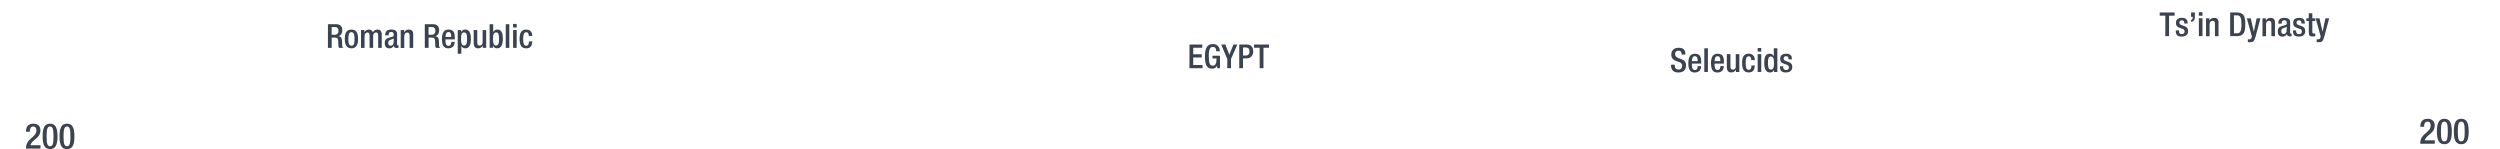
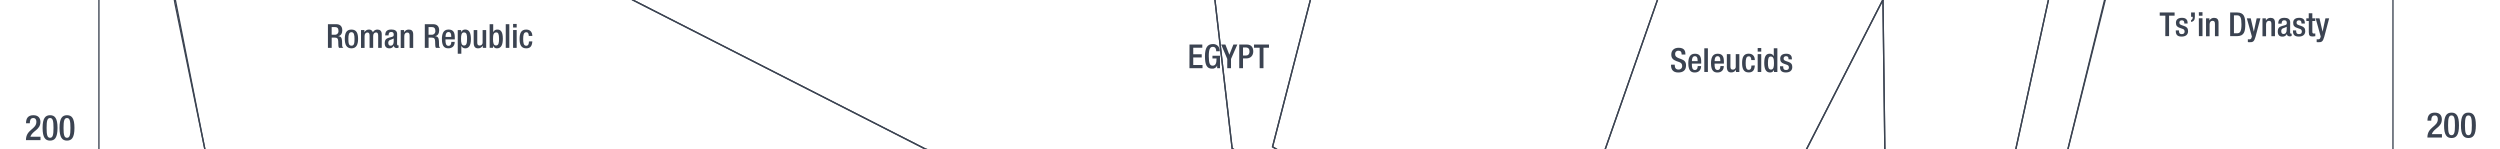
<svg xmlns="http://www.w3.org/2000/svg" viewBox="0 0 1847.91 110">
  <g id="YEARS">
    <g id="Right">
-       <path d="M1799.69,106.23h-10.76c0-8,7.72-7.83,7.72-13.55,0-1.53-.65-2.78-2.29-2.78-2.21,0-2.57,2-2.57,3.85H1789c0-3.64,1.51-5.93,5.44-5.93,3.74,0,5.2,2.24,5.2,4.92,0,6.11-6,6.47-7.39,11h7.46Z" fill="#3b4351" />
-       <path d="M1806.79,87.82c3.54,0,5.51,2.21,5.51,9.39s-2,9.38-5.51,9.38-5.51-2.21-5.51-9.38S1803.26,87.82,1806.79,87.82Zm0,16.69c2,0,2.55-2,2.55-7.3s-.55-7.31-2.55-7.31-2.55,2-2.55,7.31S1804.79,104.51,1806.79,104.51Z" fill="#3b4351" />
-       <path d="M1819.27,87.82c3.54,0,5.51,2.21,5.51,9.39s-2,9.38-5.51,9.38-5.51-2.21-5.51-9.38S1815.73,87.82,1819.27,87.82Zm0,16.69c2,0,2.55-2,2.55-7.3s-.55-7.31-2.55-7.31-2.55,2-2.55,7.31S1817.27,104.51,1819.27,104.51Z" fill="#3b4351" />
+       <path d="M1805,101.66h-10.76c0-8,7.72-7.83,7.72-13.55,0-1.53-.65-2.78-2.29-2.78-2.21,0-2.58,2-2.58,3.85h-2.8c0-3.64,1.5-5.93,5.43-5.93,3.75,0,5.2,2.24,5.2,4.92,0,6.11-6,6.47-7.38,11H1805Z" fill="#3b4351" />
+       <path d="M1812.08,83.25c3.53,0,5.51,2.21,5.51,9.39s-2,9.38-5.51,9.38-5.52-2.21-5.52-9.38S1808.54,83.25,1812.08,83.25Zm0,16.69c2,0,2.54-2,2.54-7.3s-.54-7.31-2.54-7.31-2.55,2-2.55,7.31S1810.07,99.94,1812.08,99.94Z" fill="#3b4351" />
+       <path d="M1824.56,83.25c3.53,0,5.51,2.21,5.51,9.39s-2,9.38-5.51,9.38-5.52-2.21-5.52-9.38S1821,83.25,1824.56,83.25Zm0,16.69c2,0,2.54-2,2.54-7.3s-.54-7.31-2.54-7.31-2.55,2-2.55,7.31S1822.55,99.94,1824.56,99.94Z" fill="#3b4351" />
    </g>
    <g id="left">
-       <path d="M29.94,109.83H19.18c0-8,7.72-7.83,7.72-13.55,0-1.53-.65-2.78-2.29-2.78-2.21,0-2.57,2-2.57,3.85H19.23c0-3.64,1.51-5.93,5.44-5.93,3.74,0,5.2,2.23,5.2,4.91,0,6.11-6,6.48-7.39,11h7.46Z" fill="#3b4351" />
-       <path d="M37,91.42c3.54,0,5.51,2.21,5.51,9.39s-2,9.38-5.51,9.38-5.51-2.21-5.51-9.38S33.51,91.42,37,91.42Zm0,16.69c2,0,2.55-2,2.55-7.3S39,93.5,37,93.5s-2.55,2-2.55,7.31S35,108.11,37,108.11Z" fill="#3b4351" />
-       <path d="M49.52,91.42c3.54,0,5.51,2.21,5.51,9.39s-2,9.38-5.51,9.38S44,108,44,100.81,46,91.42,49.52,91.42Zm0,16.69c2,0,2.55-2,2.55-7.3s-.55-7.31-2.55-7.31-2.55,2-2.55,7.31S47.52,108.11,49.52,108.11Z" fill="#3b4351" />
+       <path d="M29.94,103.57H19.18c0-8,7.72-7.83,7.72-13.55,0-1.53-.65-2.78-2.29-2.78-2.21,0-2.57,2-2.57,3.85H19.23c0-3.64,1.51-5.93,5.44-5.93,3.74,0,5.2,2.23,5.2,4.91,0,6.11-6,6.48-7.39,11h7.46Z" fill="#3b4351" />
+       <path d="M37,85.16c3.54,0,5.51,2.21,5.51,9.38s-2,9.39-5.51,9.39-5.51-2.21-5.51-9.39S33.51,85.16,37,85.16Zm0,16.69c2,0,2.55-2,2.55-7.31S39,87.24,37,87.24s-2.55,2-2.55,7.3S35,101.85,37,101.85Z" fill="#3b4351" />
+       <path d="M49.52,85.16c3.54,0,5.51,2.21,5.51,9.38s-2,9.39-5.51,9.39S44,101.72,44,94.54,46,85.16,49.52,85.16Zm0,16.69c2,0,2.55-2,2.55-7.31s-.55-7.3-2.55-7.3-2.55,2-2.55,7.3S47.52,101.85,49.52,101.85Z" fill="#3b4351" />
    </g>
  </g>
+   <g id="Nation_OUtlines" data-name="Nation OUtlines">
+     <polygon id="Romans" points="854.62 3929.83 829.93 3816.83 711.95 3707.83 764.62 3593.83 729.95 3478.83 845.28 3367.83 1002.62 3255.83 1065.29 3141.83 1021.28 3030.83 995.34 2913.83 815.28 2805.83 703.28 2694.83 687.28 2579.83 737.95 2465.83 780.62 2353.83 712.62 2242.83 645.95 2128.83 550.62 2015.83 491.95 1906 453.95 1793 455.29 1681 435.95 1566 470.62 1458 322.62 1458 416.12 1345 480.12 1235 410.62 1123 316.95 1009 248.28 894 210.28 783 175.95 672 159.62 556 91.28 443 83.12 338 117.62 224 151.37 110 129.62 0 109.62 -115 99.62 -227 73.12 -337 75.42 -1235 85.95 -1125 95.28 -1013 111.95 -901 116.62 -790 137.95 -677 149.95 -561 169.95 -449 205.28 -337 231.95 -227 287.74 -115 467.73 0 683.72 110 998.71 224 1118.7 338 1131.14 443 1195.2 556 1182.62 672 1245.62 783 1220.62 894 1122.62 1009 981.62 1123 880.12 1235 717.95 1345 593.62 1458 616.62 1566 717.28 1681 839.28 1795.84 863.28 1906 915.28 2015.83 810.62 2128.83 885.95 2242.83 1037.95 2353.83 1125.95 2465.83 1253.95 2579.83 1213.95 2694.83 1202.62 2805.83 1169.95 2913.83 1161.29 3030.83 1218.62 3141.83 1131.95 3255.83 936.62 3367.83 798.62 3478.83 819.28 3593.83 759.95 3707.83 849.28 3816.83 854.62 3929.83" fill="none" stroke="#3b4351" stroke-miterlimit="10" />
+     <polygon id="Iranians" points="1263.29 -1570.83 1235.95 -1685 1211.95 -1799.5 1241.29 -1909.5 1280.62 -2022 1217.95 -2136.83 1163.29 -2246.16 1140.62 -2359.5 1175.95 -2470 1153.29 -2584.83 1137.95 -2698.16 1188.62 -2809.5 1153.95 -2922.16 1161.95 -3035 1156.67 -3150.27 1152.84 -3267.5 1131.29 -3374 1198.62 -3484.5 1275.29 -3596.5 1277.29 -3710.16 1268.62 -3819.83 1283.88 -3931.83 1411.11 -3931.83 1445.69 -3820.27 1480.18 -3709.6 1462.18 -3596.5 1438.19 -3484.5 1387.19 -3374 1387.19 -3262 1420.19 -3147.07 1429.19 -3035 1400.69 -2922.08 1417.19 -2809 1343.69 -2698 1325.69 -2584 1345.19 -2470 1313.69 -2358 1298.69 -2246 1310.69 -2136 1348.19 -2022 1313.69 -1909 1285.19 -1798 1294.19 -1685 1372.19 -1570.83 1373.74 -1462.27 1375.34 -1350.27 1376.98 -1235 1335.62 -1125 1348.62 -1013 1391.1 -901 1462.62 -790 1440.62 -677.27 1447.62 -561 1472.62 -449 1505.62 -337.27 1513.62 -227.27 1437.62 -115.27 1391.82 -0.27 1219.62 -115 1086.62 -227 890.71 -337.27 788.62 -449 767.62 -561 866.62 -677 1041.62 -790.27 1176.62 -901.27 1205.62 -1013.27 1242.62 -1125.27 1294.62 -1235 1322.62 -1347.83 1240.62 -1462 1263.29 -1570.83" fill="none" stroke="#3b4351" stroke-miterlimit="10" />
+     <polygon id="Indians" points="1372.19 -1570.83 1294.19 -1685 1285.19 -1798 1313.69 -1909 1348.19 -2022 1310.69 -2136 1298.69 -2246 1313.69 -2358 1345.19 -2470 1325.69 -2584 1343.69 -2698 1417.19 -2809 1400.69 -2922.08 1429.19 -3035 1419.27 -3150.27 1387.19 -3262 1387.19 -3374 1438.19 -3484.5 1462.18 -3596.5 1480.18 -3709.54 1445.82 -3819.83 1411.11 -3931.83 1545.86 -3931.83 1580.1 -3819.83 1593.12 -3709.6 1552.12 -3596.5 1514.62 -3484.5 1514.12 -3374.33 1553.12 -3262.27 1548.12 -3150 1519.62 -3035 1534.12 -2921.33 1575.12 -2809 1559.62 -2698 1564.12 -2584.27 1534.62 -2470 1486.12 -2358 1465.12 -2246 1471.12 -2136.83 1502.12 -2022.83 1508.12 -1909 1534.62 -1798 1542.77 -1719.14 1555.62 -1570.83 1554.62 -1462 1567.12 -1350 1542.12 -1235.27 1498.12 -1125 1490.62 -1013 1513.12 -901 1568.62 -790 1544.12 -677 1530.62 -561.27 1523.62 -449.27 1532.62 -337 1565.12 -227 1543.62 -115 1514.12 0 1490.12 109.73 1495.62 224 1517.12 337.67 1528.12 443 1580.62 555.67 1578.12 671.67 1578.12 782.17 1560.12 893.73 1526.62 1009 1467.62 1123 1381.62 1234.73 1270.62 1345 1090.12 1457.73 860.62 1566 1302.12 1681 1377.03 1793 1550.62 1906 1519.62 2015.83 1476.12 2128.83 1516.13 2242.83 1534.62 2355.17 1552.65 2465.83 1585.62 2579.73 1620.12 2694.83 1650.12 2805.83 1630.62 2913.73 1622.45 3030.73 1565.62 3141.83 1402.62 3255.17 1173.62 3367.83 1148.62 3478.83 1334.62 3593.83 1283.62 3707.83 1344.62 3816.83 1544.62 3929.83 1602.62 4044.17 1627.62 4155.83 1674.62 4268.73 1627.62 4383.83 1634.62 4495.83 1686.62 4607.83 1701.62 4720.83 1620.12 4832.83 1606.12 4943.83 1606.12 5057.66 1552.62 5057.66 1549.52 4943.83 1569.62 4832.83 1683.62 4720.83 1667.62 4607.83 1607.62 4495.83 1596.62 4383.17 1617.62 4268.83 1584.62 4155.83 1562.62 4043.83 1507.62 3929.83 1304.62 3816.73 1225.62 3707.73 1236.97 3670.78 1264.87 3593.83 1082.62 3478.83 1084.2 3368.34 1323.62 3255.83 1500.47 3141.73 1573.62 3030.83 1600.62 2913.83 1604.62 2805.83 1569.62 2694.83 1514.62 2579.83 1447.62 2465.73 1418.62 2353.83 1404.62 2242.83 1367.62 2128.83 1397.62 2015.83 1418.62 1905.73 1339.62 1792.73 1246.62 1681 748.62 1566 753.62 1458 910.76 1345 1053.62 1235 1195.2 1123 1311.62 1008.17 1353.62 894 1348.62 783 1364.62 671.17 1406.62 556 1401.62 443 1429.62 338 1394.62 223.73 1393.2 110 1391.82 -0.27 1437.52 -115 1513.62 -227.27 1505.64 -337 1472.62 -448.83 1447.62 -561 1440.63 -677 1462.62 -790 1391.1 -901 1348.62 -1013 1332.62 -1125 1376.98 -1235 1375.34 -1350.27 1373.74 -1462.27 1372.19 -1570.83" fill="none" stroke="#3b4351" stroke-miterlimit="10" />
+     <polygon id="Huns" points="1555.62 -1570.83 1545.73 -1685 1533.62 -1798.33 1506.68 -1908.36 1502.16 -2022 1471.34 -2136 1465.12 -2246 1486.12 -2358 1534.62 -2470 1564.05 -2584 1559.62 -2698 1575.12 -2809 1534.24 -2921 1519.62 -3035 1548.12 -3150 1553.11 -3262 1514.47 -3374.27 1514.62 -3486.5 1552.12 -3596.5 1593.12 -3709.16 1580.1 -3819.83 1545.86 -3931.83 1633.99 -3931.83 1651.62 -3819.83 1667.62 -3709.16 1646.62 -3596.5 1620.62 -3484.5 1630.4 -3376.4 1650.62 -3262.33 1676.62 -3150 1700.12 -3035 1689.12 -2921 1714.62 -2809.33 1697.12 -2698.27 1645.62 -2584.27 1616.12 -2470 1586.62 -2358.27 1538.12 -2246.27 1509.12 -2136 1551.62 -2022 1585.12 -1909 1608.62 -1798.33 1609.69 -1685.27 1610.76 -1572.27 1613.62 -1462.27 1625.12 -1350.27 1599.12 -1234.33 1557.59 -1125 1545.65 -1013 1558.62 -901 1584.62 -790.27 1571.12 -676.83 1576.62 -561 1567.62 -449 1587.12 -337 1621.12 -227 1612.12 -115 1556.12 0 1528.62 110 1529.62 224 1553.62 338 1616.07 443 1609.25 556 1592.66 672 1611.01 782.73 1612.12 894 1598.04 1009 1564.12 1123 1534.29 1235 1602.12 1344.73 1653.62 1458 1673.62 1566 1666.12 1681 1668.12 1792.67 1625.62 1905.67 1542.12 2015.83 1476.12 2128.83 1519.62 2015.83 1550.62 1906 1376.62 1792.73 1302.12 1681 860.62 1566 1090.12 1457.73 1270.62 1345 1381.62 1234.73 1467.62 1123 1526.62 1009 1560.12 893.73 1578.12 782.17 1578.12 671.67 1580.62 555.67 1528.12 443 1517.12 337.67 1495.62 224 1490.12 109.73 1514.12 0 1543.62 -115 1565.12 -227 1532.62 -337 1523.62 -449.27 1530.62 -561.27 1544.12 -677 1568.62 -790 1513.12 -901 1490.62 -1013 1498.12 -1125 1542.12 -1235.27 1567.12 -1350 1554.62 -1462 1555.62 -1570.83" fill="none" stroke="#3b4351" stroke-miterlimit="10" />
+     <polygon id="Greeks" points="1131.14 443 1118.7 338 998.71 224 683.72 110 467.73 0 287.74 -115 231.95 -227 205.28 -337 169.95 -449 149.95 -561 137.95 -677 116.62 -790 111.95 -901 95.28 -1013 85.95 -1125 75.42 -1235 75.42 -1408.33 75.42 -2698 142.25 -2584 145.25 -2470 155.75 -2358 172.25 -2246 202.25 -2136 223.25 -2022 251.62 -1909 250.62 -1798 221.95 -1684.16 228.6 -1572.27 199.95 -1462.16 217.95 -1350.16 237.43 -1235 262.62 -1125 259.95 -1013 319.29 -901 349.95 -790 401.29 -677 527.28 -561 645.95 -449 761.95 -337 965.29 -227 965.95 -115 897.95 -0.83 910.76 109.73 1099.37 224 1168.66 338.09 1131.14 443" fill="none" stroke="#3b4351" stroke-miterlimit="10" />
+     <polygon id="Egyptians" points="1195.2 553.31 1131.14 443 1168.66 338.09 1099.2 223.73 910.76 109.73 897.95 -0.83 965.95 -115 965.28 -227.5 761.95 -337 645.95 -449 527.28 -561 401.29 -677 349.95 -790 319.29 -901 259.95 -1013 262.62 -1125 238.62 -1235 217.95 -1350 199.95 -1462 228.62 -1572 221.62 -1685 250.62 -1798 251.62 -1909 223.25 -2022 271.57 -2136 265.25 -2246 305.74 -2358 341.74 -2470 376.24 -2584 440.74 -2698 467.73 -2808.09 443.74 -2921 381.96 -3035 242.75 -3150 298.62 -3262 424.24 -3374 460.24 -3484.5 397.24 -3596.5 319.24 -3709.16 319.24 -3819.83 298.62 -3931.83 1103.77 -3931.83 1042.62 -3819.83 982.62 -3709.16 940.62 -3596.5 786.62 -3484.5 663.62 -3374 633.62 -3262 662.62 -3150 656.62 -3035.08 733.62 -2921.27 800.62 -2809.83 770.62 -2698 750.62 -2584 785.62 -2470 835.62 -2358 742.62 -2246 658.62 -2136 439.62 -2022 400.62 -1909 361.62 -1798 302.62 -1685 310.62 -1572 282.62 -1462 271.95 -1350 305.95 -1125 323.95 -1013.5 432.62 -901 476.62 -790.83 451.95 -677 555.95 -561 667.28 -449 813.28 -337 968.62 -227 995.95 -115 968.62 -0.16 940.62 108.5 1130.91 223.73 1189.62 338.67 1157.7 443 1195.2 553.31" fill="none" stroke="#3b4351" stroke-miterlimit="10" />
+     <polygon id="Chinese" points="1610.76 -1572.27 1609.69 -1685.27 1608.62 -1798.33 1585.12 -1909 1551.62 -2022 1509.12 -2136 1538.12 -2246.27 1586.62 -2358.27 1616.12 -2470 1645.62 -2584.27 1697.12 -2698.27 1714.62 -2809.33 1689.12 -2921 1700.12 -3035 1676.62 -3150 1650.62 -3262.33 1630.62 -3374 1620.62 -3484.5 1646.62 -3596.5 1667.62 -3709.16 1651.62 -3819.83 1633.99 -3931.83 1768.79 -3931.83 1768.79 4268.83 1768.79 4383.73 1766.12 4495.83 1757.62 4607.83 1736.12 4720.73 1676.12 4832.73 1661.12 4943.83 1663.62 5057.66 1606.12 5057.66 1606.12 4943.73 1620.12 4832.83 1701.62 4720.83 1696.12 4607.67 1654.12 4495.83 1681.62 4383.83 1739.62 4268.73 1748.62 4155.67 1744.12 4043.67 1685.62 3929.83 1615.12 3819.17 1636.12 3707.83 1738.62 3593.83 1761.12 3478.83 1758.62 3367.83 1732.12 3255.83 1695.62 3141.83 1667.62 3030.83 1651.12 2913.83 1650.12 2805.83 1620.12 2694.83 1585.62 2579.73 1552.62 2465.73 1535.12 2353.83 1516.12 2242.73 1476.12 2128.83 1542.12 2015.83 1625.62 1905.67 1668.12 1792.67 1666.12 1681 1673.62 1566 1653.62 1458 1602.12 1344.73 1534.12 1234.73 1564.12 1123 1598.12 1008.73 1612.12 894 1611.01 782.73 1592.62 671.73 1609.25 556 1616.07 443 1553.62 338 1529.62 224 1528.62 109.73 1555.62 0 1612.12 -115 1621.12 -227 1587.12 -337 1567.62 -449 1576.62 -561 1571.12 -677 1584.62 -790.27 1558.62 -901 1545.62 -1013.27 1557.62 -1125.27 1599.62 -1235 1625.12 -1350.27 1613.62 -1462.27 1610.76 -1572.27" fill="none" stroke="#3b4351" stroke-miterlimit="10" />
+     <polygon id="Teutons_-Goths" data-name="Teutons -Goths" points="712.62 2242.83 392.87 2128.83 333.12 2015.83 298.12 1906 257.62 1793 192.12 1681 189.69 1566 168.12 1458 138.62 1347.41 101.12 1235 73.12 1125.67 73.12 -337 99.62 -227 109.62 -115 129.3 2.39 151.37 110 117.62 224 83.12 338 91.28 443 159.62 556 175.95 672 210.28 783 248.28 894 316.95 1009 410.62 1123 480.12 1235 416.12 1345 322.62 1458 328.12 1566 455.29 1681 453.95 1793 425.12 1906 461.12 2015.83 536.62 2128.83 712.62 2242.83" fill="none" stroke="#3b4351" stroke-miterlimit="10" />
+     <polygon id="Carthaginians" points="1333.62 113.6 1218.62 224 1189.62 338.67 1130.91 223.73 1186.62 110 1225.12 0 1219.62 -115 1391.82 -0.27 1333.62 113.6" fill="none" stroke="#3b4351" stroke-miterlimit="10" />
+     <polygon id="Bactri" points="1394.62 223.73 1429.62 338 1401.62 443 1363.19 338 1341.62 224 1333.62 113.6 1391.82 -0.27 1393.2 110 1394.62 223.73" fill="none" stroke="#3b4351" stroke-miterlimit="10" />
+     <polygon points="1130.91 223.73 940.62 108.5 968.62 -0.16 995.95 -115 968.62 -227 813.28 -337 667.28 -449 624.62 -561 611.95 -677 608.62 -790 523.28 -901 375.82 -1013 387.95 -1125 383.29 -1235 359.29 -1350 340.62 -1460.84 347.74 -1572.27 394.24 -1685 481.23 -1798 566.62 -1909 623.95 -2022 857.28 -2136 954.62 -2248.16 975.28 -2358.16 969.28 -2470 971.95 -2584.16 998.62 -2470 1020.62 -2358 989.95 -2246 921.28 -2136 697.58 -2022 630.62 -1909 573.95 -1798 511.95 -1685 538.62 -1572 509.95 -1462 479.29 -1350 428.62 -1235 439.95 -1125 493.29 -1013 617.95 -901 644.62 -790 647.18 -677 716.62 -561.27 762.62 -449.27 890.71 -337.27 1086.62 -227 1219.62 -115 1225.12 0 1186.62 110 1130.91 223.73" fill="none" stroke="#3b4351" stroke-miterlimit="10" />
+   </g>
  <g id="Text">
-     <g id="Romans">
+     <g id="Romans-2" data-name="Romans">
      <path d="M242.39,17.88h6.17c2.45,0,4.44,1.25,4.44,4.51,0,2.26-1,4-2.92,4.29v.05c1.76.17,2.65,1.13,2.74,3.58,0,1.15,0,2.5.1,3.55a1.92,1.92,0,0,0,.84,1.52h-3.17a3,3,0,0,1-.46-1.54c0-.52-.07-1.06-.07-1.57s0-1.1-.05-1.74c-.08-1.91-.67-2.74-2.55-2.74h-2.28v7.59h-2.79Zm5,7.8a2.58,2.58,0,0,0,2.79-2.85c0-1.86-.78-2.84-2.64-2.84h-2.38v5.69Z" fill="#3b4351" />
      <path d="M254.86,28.79c0-4.12,1.07-6.94,4.9-6.94s4.92,2.82,4.92,6.94-1.27,6.94-4.92,6.94S254.86,32.91,254.86,28.79Zm4.9,5c1.93,0,2.28-1.61,2.28-5,0-2.92-.35-5-2.28-5s-2.26,2.05-2.26,5C257.5,32.15,257.87,33.76,259.76,33.76Z" fill="#3b4351" />
      <path d="M266.84,22.2h2.5v1.54h.07a3.7,3.7,0,0,1,3.16-1.89,2.86,2.86,0,0,1,3.06,2,3.61,3.61,0,0,1,3.34-2c1.86,0,3.21,1,3.21,3.51v10h-2.65v-9c0-1.74-.51-2.38-1.59-2.38s-2.11.84-2.11,2.58v8.84h-2.65v-9c0-1.74-.51-2.38-1.61-2.38s-2.09.86-2.09,2.58v8.84h-2.64Z" fill="#3b4351" />
      <path d="M293.49,32.64c0,.49.3.93.69.93a1.18,1.18,0,0,0,.44-.07v1.71a2.83,2.83,0,0,1-1.3.32c-1.17,0-2.15-.47-2.23-1.74h0a3.4,3.4,0,0,1-3.28,1.94c-2.13,0-3.43-1.16-3.43-3.71,0-2.94,1.3-3.55,3.06-4.14l2.06-.56c1-.27,1.54-.54,1.54-1.69s-.41-2-1.81-2c-1.76,0-2,1.25-2,2.52h-2.5c0-2.82,1.15-4.34,4.63-4.34,2.33,0,4.19.91,4.19,3.24ZM291,28.42a20,20,0,0,1-2.94,1.23A2.16,2.16,0,0,0,287,31.78c0,1.1.53,2,1.64,2,1.59,0,2.37-1.17,2.37-3.13Z" fill="#3b4351" />
      <path d="M296.19,22.2h2.5v1.54h.07a3.79,3.79,0,0,1,3.38-1.89c2,0,3.28.91,3.28,3.58v10h-2.64v-9c0-1.76-.47-2.38-1.84-2.38-1.08,0-2.11.81-2.11,2.58v8.84h-2.64Z" fill="#3b4351" />
      <path d="M314,17.88h6.18c2.45,0,4.43,1.25,4.43,4.51,0,2.26-1,4-2.91,4.29v.05c1.76.17,2.64,1.13,2.74,3.58,0,1.15,0,2.5.1,3.55a1.89,1.89,0,0,0,.83,1.52h-3.16a2.93,2.93,0,0,1-.46-1.54c0-.52-.08-1.06-.08-1.57s0-1.1-.05-1.74c-.07-1.91-.66-2.74-2.55-2.74h-2.27v7.59H314Zm5,7.8a2.58,2.58,0,0,0,2.79-2.85c0-1.86-.78-2.84-2.65-2.84h-2.37v5.69Z" fill="#3b4351" />
      <path d="M329.29,29.13v.76c0,1.77.22,4,2.2,4s2.11-2.13,2.11-2.94h2.5c0,3-1.77,4.76-4.63,4.76-2.16,0-4.83-.64-4.83-6.74,0-3.46.76-7.14,4.88-7.14,3.67,0,4.65,2.23,4.65,5.89v1.39Zm4.24-1.81v-.71c0-1.67-.54-2.94-2-2.94-1.67,0-2.2,1.66-2.2,3.38v.27Z" fill="#3b4351" />
      <path d="M344,35.73a3,3,0,0,1-3-1.89H341V39.7h-2.65V22.2h2.5v1.62h0a3.11,3.11,0,0,1,3-2c3,0,4.24,2.58,4.24,7.11C348.1,34.5,345.87,35.73,344,35.73Zm-1-11.77c-1.81,0-2.23,1.84-2.23,4.68,0,3.16.39,5,2.25,5,1.5,0,2.21-1.13,2.21-4.78C345.31,25.85,344.94,24,343.08,24Z" fill="#3b4351" />
      <path d="M356.87,33.84h-.07a3.79,3.79,0,0,1-3.38,1.89c-2,0-3.29-.91-3.29-4.32V22.2h2.65v9.46c0,1.47.64,2,1.79,2a2.06,2.06,0,0,0,2.16-2.21V22.2h2.64V35.38h-2.5Z" fill="#3b4351" />
      <path d="M361.92,17.88h2.64v5.86h.05a3.06,3.06,0,0,1,3-1.89c2,0,4.07.91,4.07,6.77,0,4.53-1.25,7.11-4.31,7.11a2.82,2.82,0,0,1-2.89-2h-.05v1.62h-2.5Zm4.73,15.74c1.86,0,2.23-1.89,2.23-4.88,0-3.55-.57-4.78-2.06-4.78-2.06,0-2.4,1.82-2.4,5C364.42,31.78,364.83,33.62,366.65,33.62Z" fill="#3b4351" />
      <path d="M373.83,17.88h2.64v17.5h-2.64Z" fill="#3b4351" />
      <path d="M379.26,17.69h2.65v2.65h-2.65Zm0,4.51h2.65V35.38h-2.65Z" fill="#3b4351" />
      <path d="M393.48,30.58c-.2,3.16-1.23,5.15-4.51,5.15-3.83,0-4.91-2.82-4.91-6.94s1.08-6.94,4.91-6.94,4.53,3.12,4.53,4.73h-2.65c0-1.22-.32-2.84-1.88-2.76-1.89,0-2.26,2.05-2.26,5s.37,5,2.26,5c1.47,0,2-1.2,2-3.18Z" fill="#3b4351" />
    </g>
-     <g id="Chinese">
+     <g id="Chinese-2" data-name="Chinese">
      <path d="M1600.56,11.58h-4.17V9.22h11v2.36h-4.09V26.72h-2.79Z" fill="#3b4351" />
      <path d="M1614.55,17.39V17c0-1-.37-2-1.74-2-1.06,0-1.89.46-1.89,1.71,0,1.06.47,1.45,1.86,1.94l1.69.59c2,.66,2.87,1.71,2.87,3.8,0,2.81-2.08,4-4.73,4-3.33,0-4.34-1.54-4.34-4.09v-.49h2.36v.42c0,1.54.51,2.35,2,2.35s2.16-.73,2.16-1.93a1.91,1.91,0,0,0-1.45-1.94l-2.15-.76c-2-.66-2.82-1.69-2.82-3.8,0-2.47,1.76-3.63,4.51-3.63,3.36,0,4.12,2,4.12,3.61v.59Z" fill="#3b4351" />
      <path d="M1619.57,9.22h2.79v3.24c0,2-.63,3.36-2.79,3.77V14.81c.76-.19,1.22-.9,1.22-2v-.37h-1.22Z" fill="#3b4351" />
      <path d="M1625.3,9H1628v2.65h-2.65Zm0,4.51H1628V26.72h-2.65Z" fill="#3b4351" />
      <path d="M1630.62,13.54h2.5v1.54h.07a3.79,3.79,0,0,1,3.38-1.89c2,0,3.29.91,3.29,3.58v10h-2.65v-9c0-1.76-.47-2.38-1.84-2.38-1.08,0-2.11.81-2.11,2.58v8.84h-2.64Z" fill="#3b4351" />
      <path d="M1648.45,9.22h5c5.49,0,6.17,3.58,6.17,8.75s-.68,8.75-6.17,8.75h-5Zm2.8,15.39h2.3c2.3,0,3.26-1.51,3.26-6.64,0-4.92-.83-6.64-3.26-6.64h-2.3Z" fill="#3b4351" />
      <path d="M1663.67,13.54l2.28,9.9h0l2.1-9.9h2.77l-3.62,13.67c-1.06,3.6-1.87,4.09-4.61,4a4.76,4.76,0,0,1-1.06-.1V29a3.65,3.65,0,0,0,.86.09c.91,0,1.5-.17,1.79-1l.34-1.07-3.74-13.48Z" fill="#3b4351" />
      <path d="M1672.34,13.54h2.5v1.54h.07a3.81,3.81,0,0,1,3.39-1.89c2,0,3.28.91,3.28,3.58v10h-2.65v-9c0-1.76-.46-2.38-1.84-2.38-1.07,0-2.1.81-2.1,2.58v8.84h-2.65Z" fill="#3b4351" />
      <path d="M1692.77,24c0,.49.3.93.69.93a1,1,0,0,0,.44-.08v1.72a2.83,2.83,0,0,1-1.3.32c-1.17,0-2.15-.47-2.23-1.74h0a3.39,3.39,0,0,1-3.28,1.93c-2.13,0-3.43-1.15-3.43-3.7,0-2.94,1.3-3.55,3.06-4.14l2.06-.56c1-.27,1.55-.54,1.55-1.69s-.42-2-1.82-2c-1.76,0-2,1.25-2,2.52H1684c0-2.82,1.15-4.34,4.63-4.34,2.33,0,4.19.91,4.19,3.24Zm-2.49-4.22a20.62,20.62,0,0,1-3,1.23,2.18,2.18,0,0,0-1.07,2.13c0,1.1.54,2,1.64,2,1.59,0,2.38-1.17,2.38-3.13Z" fill="#3b4351" />
      <path d="M1701.15,17.39V17c0-1-.36-2-1.74-2-1.05,0-1.88.46-1.88,1.71,0,1.06.46,1.45,1.86,1.94l1.69.59c2,.66,2.87,1.71,2.87,3.8,0,2.81-2.09,4-4.73,4-3.34,0-4.34-1.54-4.34-4.09v-.49h2.35v.42c0,1.54.52,2.35,2.06,2.35s2.16-.73,2.16-1.93a1.91,1.91,0,0,0-1.45-1.94l-2.15-.76c-2-.66-2.82-1.69-2.82-3.8,0-2.47,1.76-3.63,4.51-3.63,3.35,0,4.11,2,4.11,3.61v.59Z" fill="#3b4351" />
      <path d="M1704.73,13.54h1.81V9.79h2.65v3.75h2.16v2h-2.16v7.86c0,1.06.29,1.4,1.2,1.4a5.1,5.1,0,0,0,1-.07v2a8.58,8.58,0,0,1-2.14.22c-1.76,0-2.67-.52-2.67-3.19V15.5h-1.81Z" fill="#3b4351" />
      <path d="M1714.48,13.54l2.28,9.9h0l2.11-9.9h2.76l-3.62,13.67c-1.06,3.6-1.86,4.09-4.61,4a4.67,4.67,0,0,1-1-.1V29a3.54,3.54,0,0,0,.86.09c.9,0,1.49-.17,1.78-1l.35-1.07-3.75-13.48Z" fill="#3b4351" />
    </g>
    <g id="Seleucids">
      <path d="M1237.91,47.78v.44c0,2.13.95,3.21,2.87,3.21a2.5,2.5,0,0,0,2.64-2.55c0-1.84-.93-2.64-2.5-3.11l-1.91-.66c-2.55-1-3.65-2.31-3.65-4.8,0-3.19,2.18-5,5.44-5,4.49,0,5,2.8,5,4.61v.39H1243V40c0-1.6-.69-2.53-2.45-2.53a2.24,2.24,0,0,0-2.36,2.53c0,1.49.76,2.25,2.63,3l1.88.69c2.48.88,3.56,2.2,3.56,4.63,0,3.72-2.26,5.27-5.79,5.27-4.33,0-5.31-2.89-5.31-5.34v-.42Z" fill="#3b4351" />
      <path d="M1250.58,47v.76c0,1.76.22,4,2.2,4s2.11-2.13,2.11-2.94h2.5c0,3-1.77,4.76-4.63,4.76-2.16,0-4.83-.64-4.83-6.74,0-3.46.76-7.13,4.88-7.13,3.67,0,4.65,2.23,4.65,5.88V47Zm4.23-1.82v-.71c0-1.66-.53-2.94-2-2.94-1.67,0-2.2,1.67-2.2,3.38v.27Z" fill="#3b4351" />
      <path d="M1259.76,35.7h2.65V53.2h-2.65Z" fill="#3b4351" />
      <path d="M1267.36,47v.76c0,1.76.22,4,2.2,4s2.11-2.13,2.11-2.94h2.5c0,3-1.76,4.76-4.63,4.76-2.16,0-4.83-.64-4.83-6.74,0-3.46.76-7.13,4.88-7.13,3.67,0,4.65,2.23,4.65,5.88V47Zm4.24-1.82v-.71c0-1.66-.54-2.94-2-2.94-1.66,0-2.2,1.67-2.2,3.38v.27Z" fill="#3b4351" />
      <path d="M1283.16,51.65h-.07a3.77,3.77,0,0,1-3.38,1.89c-2,0-3.29-.91-3.29-4.31V40h2.65v9.46c0,1.47.64,2,1.79,2a2,2,0,0,0,2.15-2.2V40h2.65V53.2h-2.5Z" fill="#3b4351" />
      <path d="M1297.1,48.39c-.2,3.16-1.22,5.15-4.51,5.15-3.82,0-4.9-2.82-4.9-6.94s1.08-6.93,4.9-6.93,4.54,3.11,4.54,4.73h-2.65c0-1.23-.32-2.85-1.89-2.77-1.88,0-2.25,2.06-2.25,5s.37,5,2.25,5c1.47,0,2-1.2,2-3.19Z" fill="#3b4351" />
      <path d="M1299.21,35.5h2.64v2.65h-2.64Zm0,4.51h2.64V53.2h-2.64Z" fill="#3b4351" />
      <path d="M1311.26,51.58h0a2.82,2.82,0,0,1-2.89,2c-3.06,0-4.31-2.6-4.31-7.11,0-5.86,2.06-6.76,4.06-6.76a3,3,0,0,1,3,1.88h0V35.7h2.65V53.2h-2.5Zm-2.4-9.8c-1.5,0-2.06,1.22-2.06,4.77,0,3,.37,4.88,2.23,4.88s2.23-1.84,2.23-4.68C1311.26,43.59,1310.92,41.78,1308.86,41.78Z" fill="#3b4351" />
      <path d="M1322,43.86v-.34c0-1.06-.37-2-1.74-2-1,0-1.89.47-1.89,1.72,0,1,.47,1.44,1.87,1.93l1.69.59c2,.66,2.86,1.72,2.86,3.8,0,2.82-2.08,4-4.72,4-3.34,0-4.34-1.55-4.34-4.09V49h2.35v.41c0,1.55.51,2.35,2.06,2.35s2.16-.73,2.16-1.93a1.91,1.91,0,0,0-1.45-1.94l-2.16-.76c-2-.66-2.82-1.69-2.82-3.8,0-2.47,1.77-3.62,4.51-3.62,3.36,0,4.12,2,4.12,3.6v.59Z" fill="#3b4351" />
    </g>
    <g id="Egytians">
-       <g id="large">
+       <g id="large-2" data-name="large">
        <path d="M879.24,32.91h9.46v2.35H882v4.86h6.27v2.35H882v5.59h6.86v2.35h-9.66Z" fill="#3b4351" />
        <path d="M899.68,48.37h0a3.63,3.63,0,0,1-3.83,2.38c-3.82,0-5.19-2.84-5.19-9.09s1.76-9.09,5.81-9.09a4.76,4.76,0,0,1,5.12,5v.31h-2.65v-.41c0-1.3-.54-2.85-2.45-2.85s-3,1.33-3,6.92.93,7,2.82,7c2.13,0,2.92-1.52,2.92-5.34H896.2V41.19h5.58v9.22h-2.1Z" fill="#3b4351" />
        <path d="M907.15,43.57l-4.51-10.66h3.11l2.94,7.55,3-7.55h2.91l-4.68,10.66v6.84h-2.79Z" fill="#3b4351" />
        <path d="M916,32.91h5.53c3.36,0,4.83,2.11,4.83,5.1s-1.86,5.17-5.12,5.17h-2.45v7.23H916Zm2.79,8.16h2c1.49,0,2.79-.78,2.79-3,0-1.89-.76-3-3-3h-1.79Z" fill="#3b4351" />
        <path d="M931.08,35.26h-4.16V32.91H938v2.35h-4.09V50.41h-2.8Z" fill="#3b4351" />
      </g>
    </g>
  </g>
</svg>
